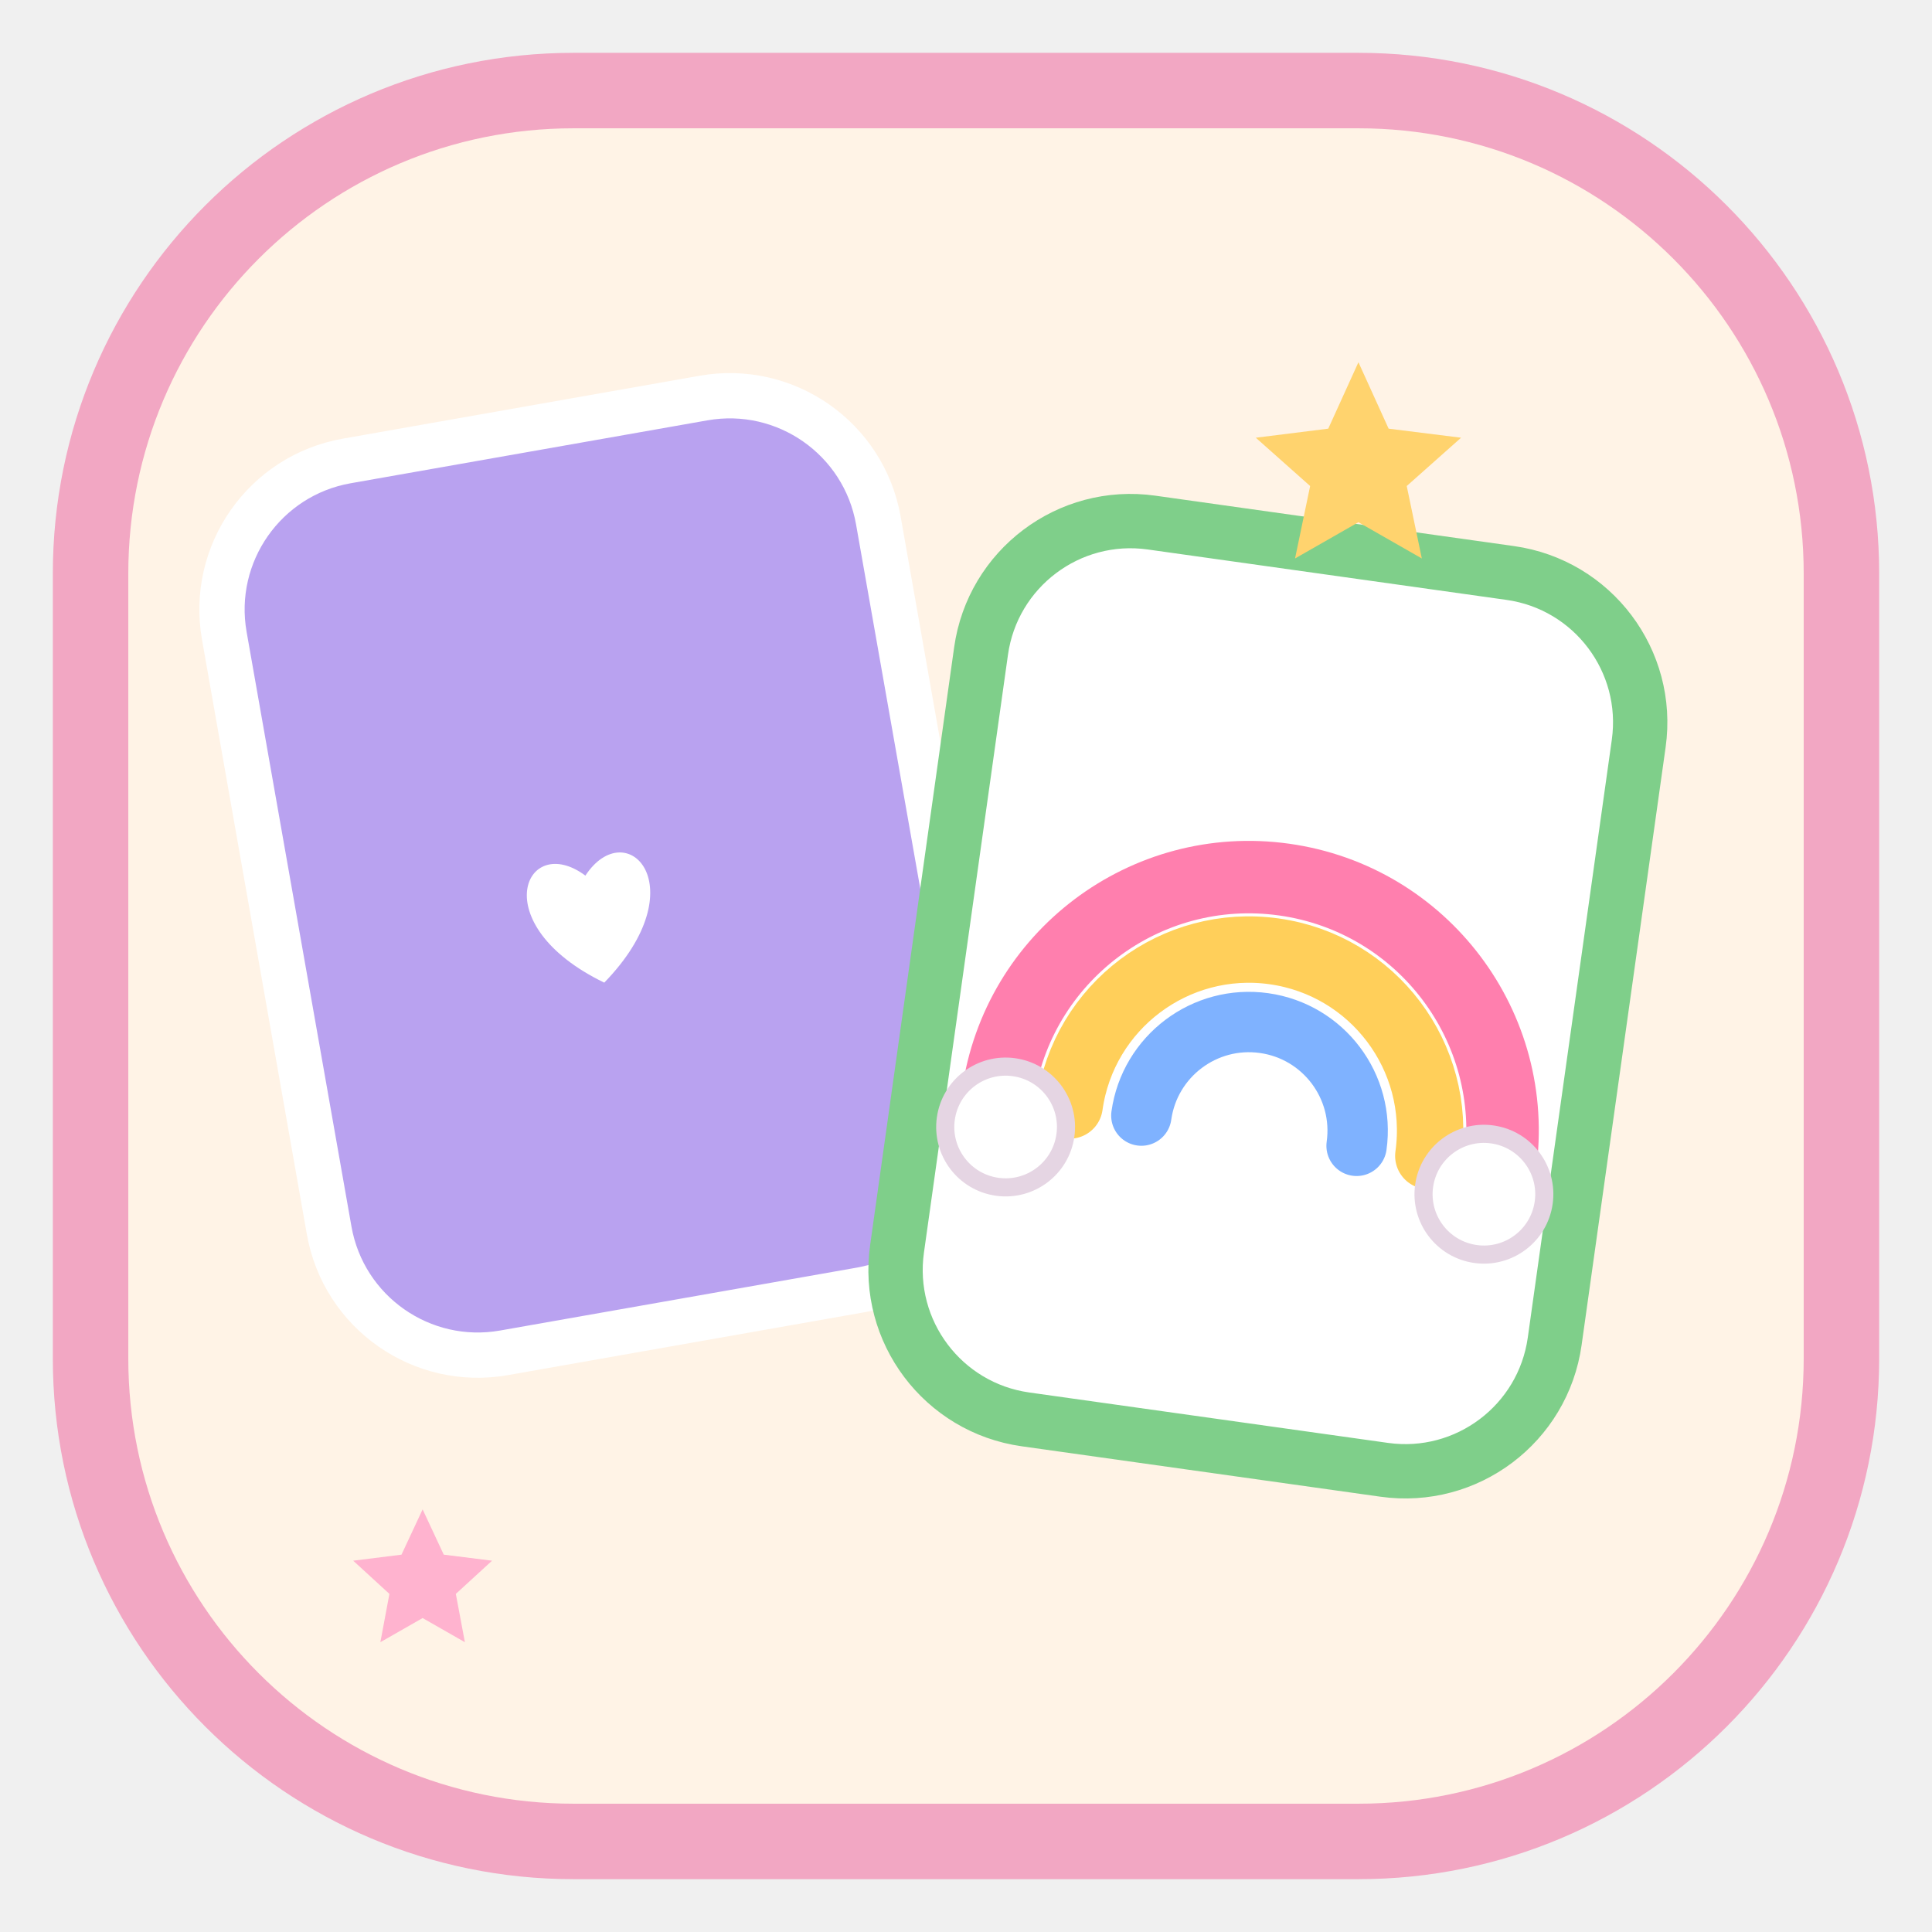
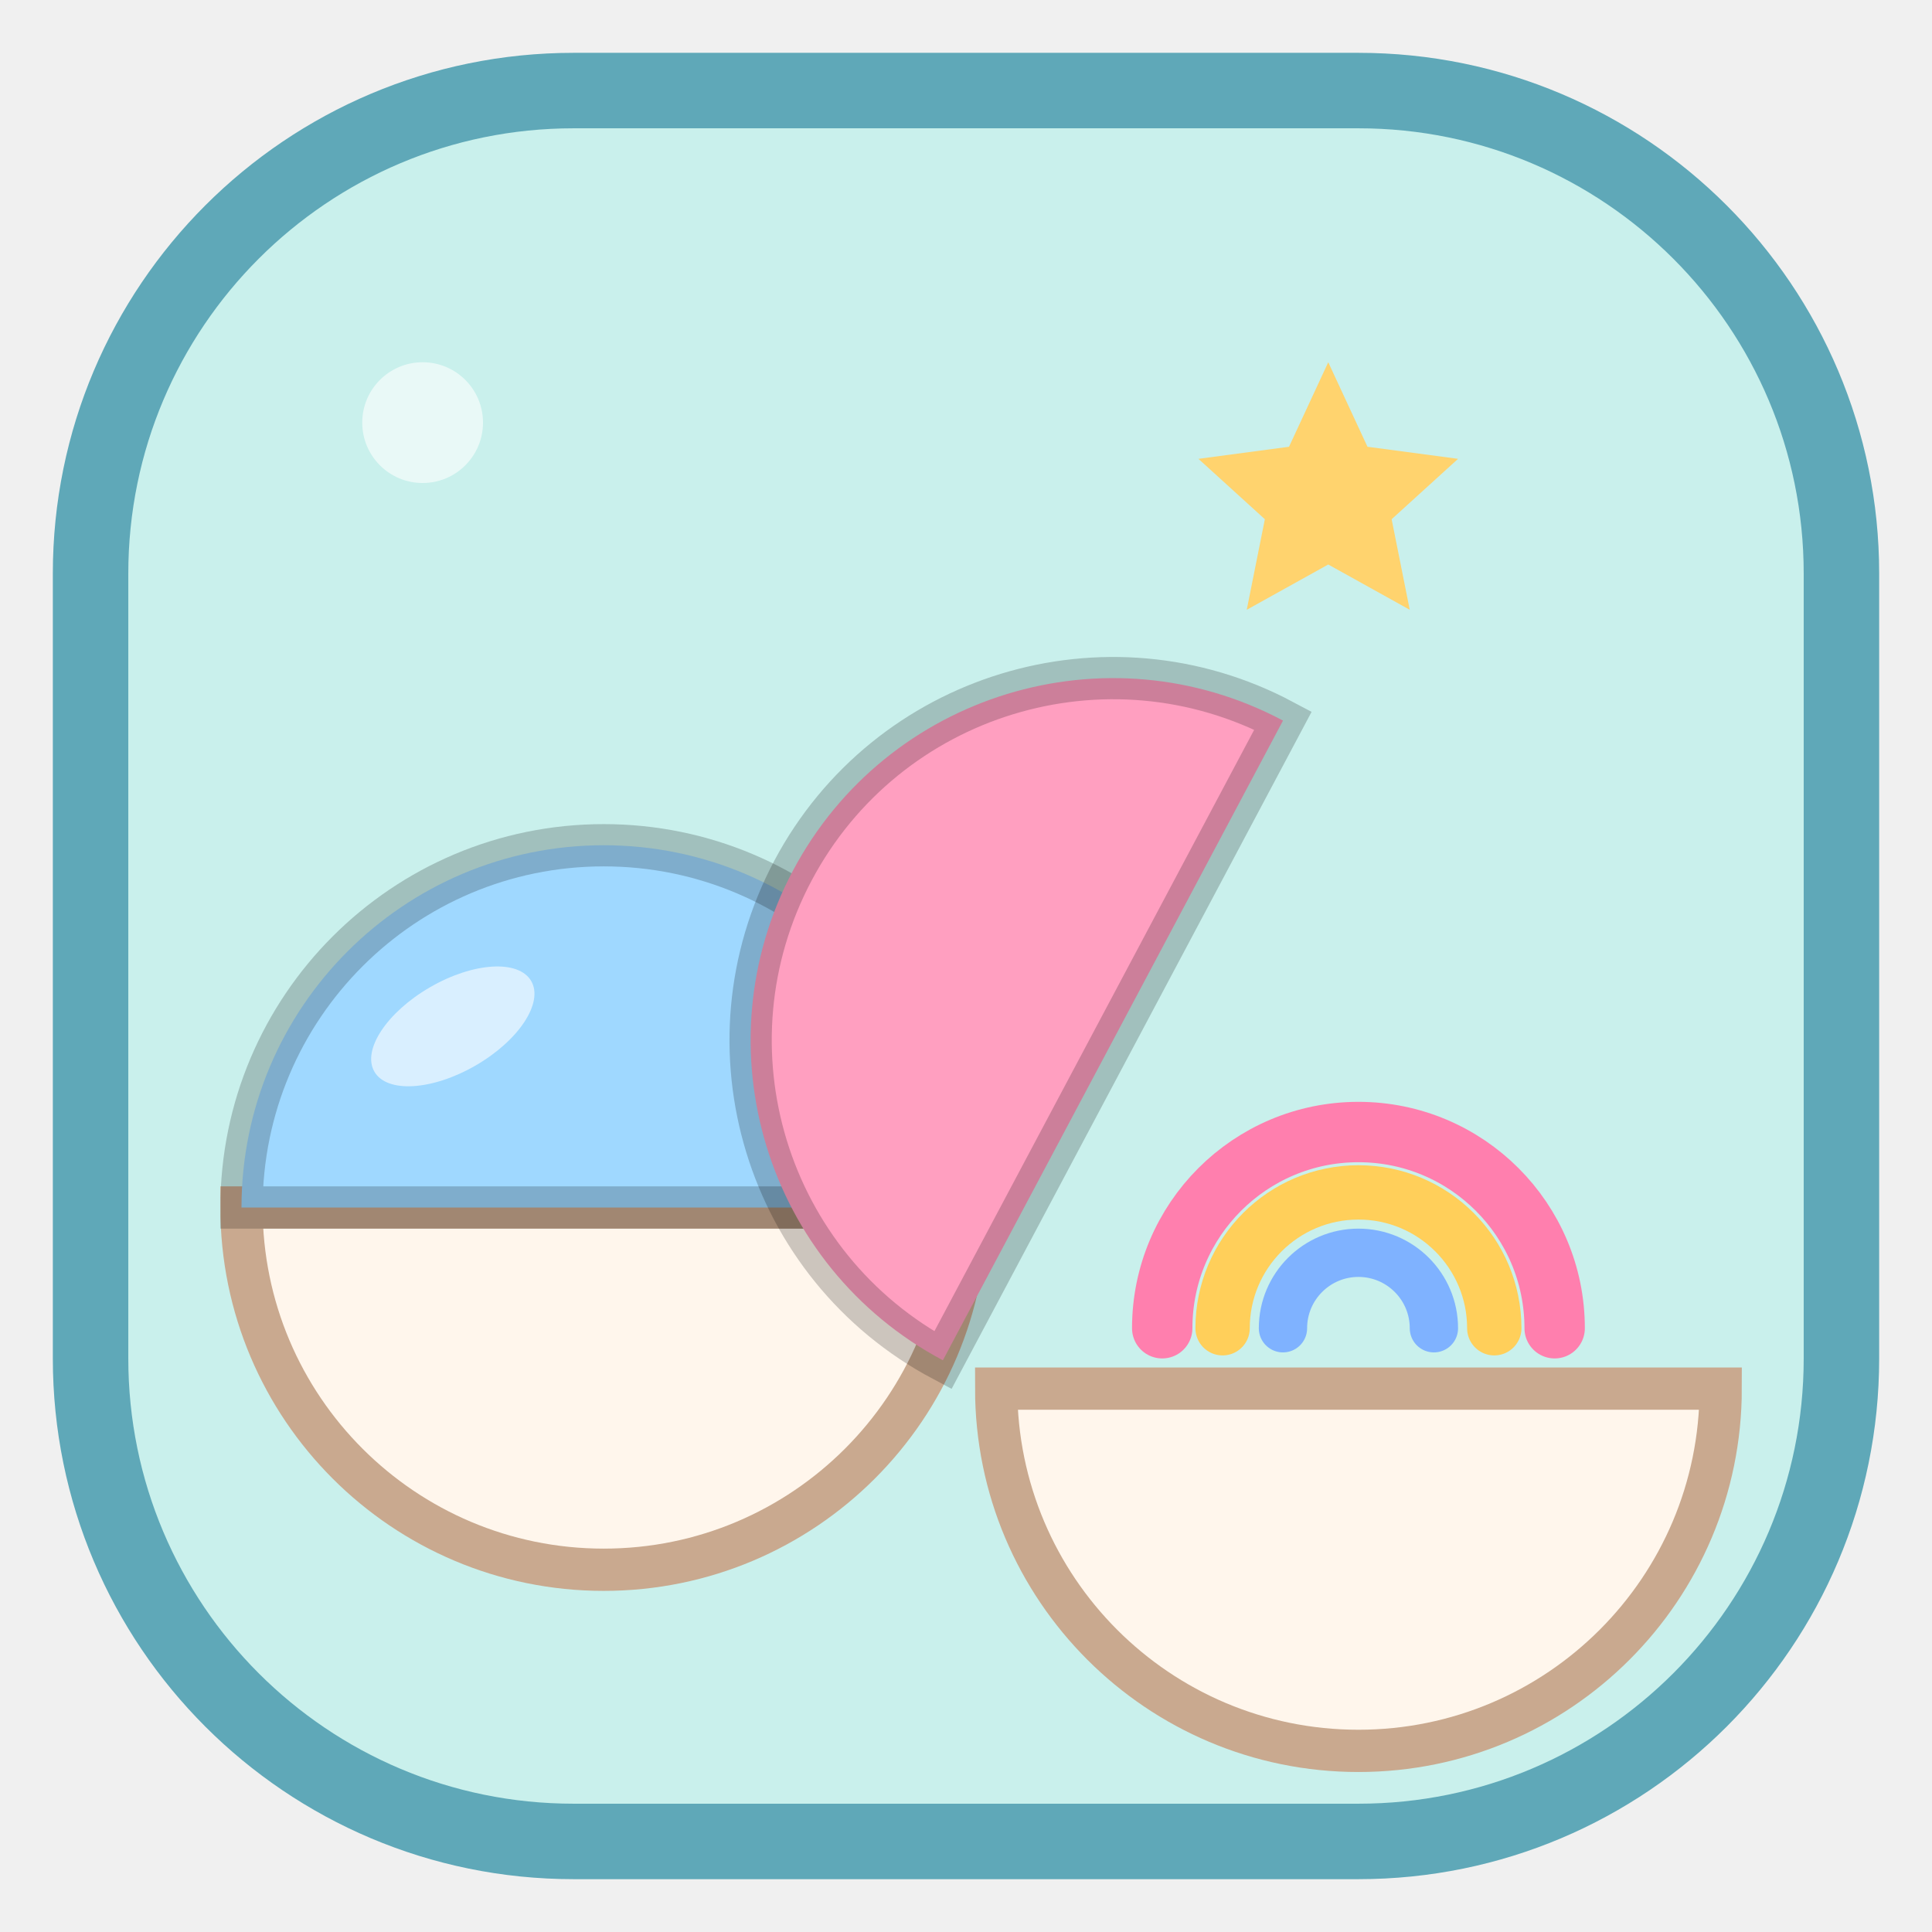
<svg xmlns="http://www.w3.org/2000/svg" width="64" height="64" viewBox="0 0 64 64" fill="none">
-   <rect x="3" y="3" width="58" height="58" rx="16" fill="#fff3e6" stroke="#f2a7c3" stroke-width="2.5" />
-   <rect x="9" y="14" width="22" height="30" rx="5" fill="#b9a2f0" stroke="#ffffff" stroke-width="1.5" transform="rotate(-10 20 29)" />
-   <path d="M19.4 32.5c-3.6-2.6-1.7-5.4 0-3.6c1.7-1.8 3.6 1 0 3.6z" fill="#fff" transform="rotate(-10 20 29)" />
-   <rect x="31" y="18" width="22" height="30" rx="5" fill="#ffffff" stroke="#7fcf8a" stroke-width="1.8" transform="rotate(8 42 33)" />
-   <path d="M33.6 37.5a8.4 8.4 0 0 1 16.8 0" stroke="#ff7fae" stroke-width="2.4" stroke-linecap="round" transform="rotate(8 42 33)" />
-   <path d="M36 37.5a6 6 0 0 1 12 0" stroke="#ffcf5a" stroke-width="2.2" stroke-linecap="round" transform="rotate(8 42 33)" />
-   <path d="M38.4 37.5a3.6 3.6 0 0 1 7.2 0" stroke="#7fb2ff" stroke-width="2" stroke-linecap="round" transform="rotate(8 42 33)" />
-   <g fill="#fff" stroke="#e5d5e3" stroke-width=".6" transform="rotate(8 42 33)">
-     <circle cx="34" cy="38.5" r="2" />
-     <circle cx="50" cy="38.5" r="2" />
-   </g>
-   <path d="M45 12l1 2.2 2.4.3-1.8 1.6.5 2.4-2.1-1.2-2.1 1.2.5-2.4-1.8-1.6 2.4-.3z" fill="#ffd36e" />
-   <path d="M14 50l.7 1.5 1.6.2-1.2 1.1.3 1.6-1.4-.8-1.4.8.3-1.6-1.2-1.1 1.6-.2z" fill="#ffb3cf" />
+   <rect x="3" y="3" width="58" height="58" rx="16" fill="#c9f0ec" stroke="#5fa8b8" stroke-width="2.5" />
+   <circle cx="14" cy="14" r="2" fill="#ffffff99" />
+   <circle cx="51" cy="51" r="2.5" fill="#ffffff99" />
+   <path d="M8 40a12 12 0 0 0 24 0z" fill="#fff6ec" stroke="#c9a98f" stroke-width="1.4" />
+   <path d="M8 40a12 12 0 0 1 24 0z" fill="#9fd8ff" stroke="#00000033" stroke-width="1.4" />
+   <ellipse cx="15" cy="34" rx="3" ry="1.5" fill="#fff" opacity=".6" transform="rotate(-30 15 34)" />
+   <path d="M33 46a12 12 0 0 0 24 0z" fill="#fff6ec" stroke="#c9a98f" stroke-width="1.4" />
+   <path d="M33 46a12 12 0 0 1 24 0z" fill="#ff9fc0" stroke="#00000033" stroke-width="1.4" transform="rotate(-62 33 46) translate(0 -2)" />
+   <path d="M38.5 44a6.5 6.5 0 0 1 13 0" stroke="#ff7fae" stroke-width="2" stroke-linecap="round" />
+   <path d="M40.5 44a4.5 4.5 0 0 1 9 0" stroke="#ffcf5a" stroke-width="1.8" stroke-linecap="round" />
+   <path d="M42.5 44a2.5 2.5 0 0 1 5 0" stroke="#7fb2ff" stroke-width="1.6" stroke-linecap="round" />
+   <path d="M44 12l1.3 2.8 3 .4-2.2 2 .6 3-2.7-1.5-2.7 1.5.6-3-2.2-2 3-.4z" fill="#ffd36e" />
</svg>
